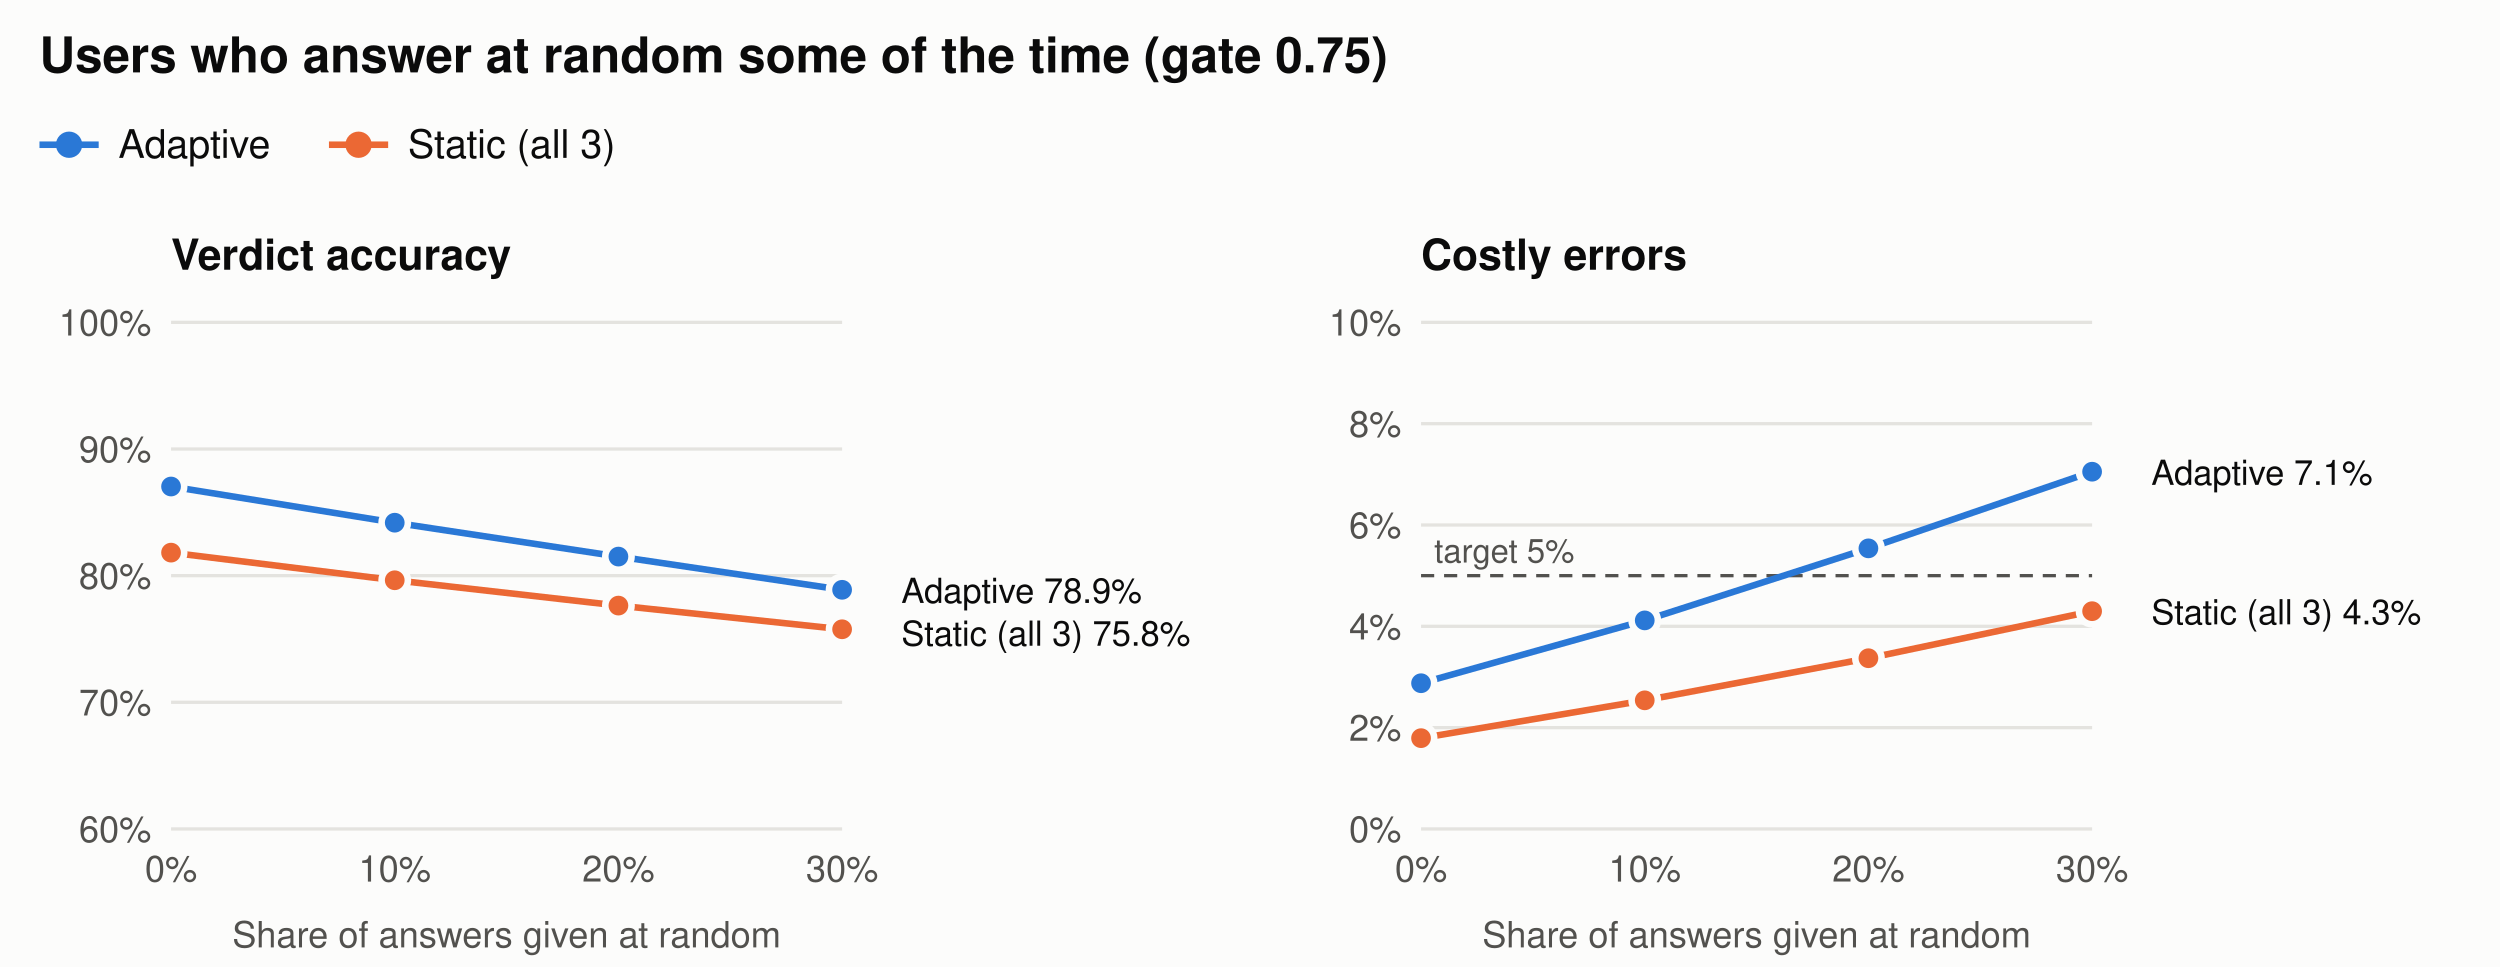
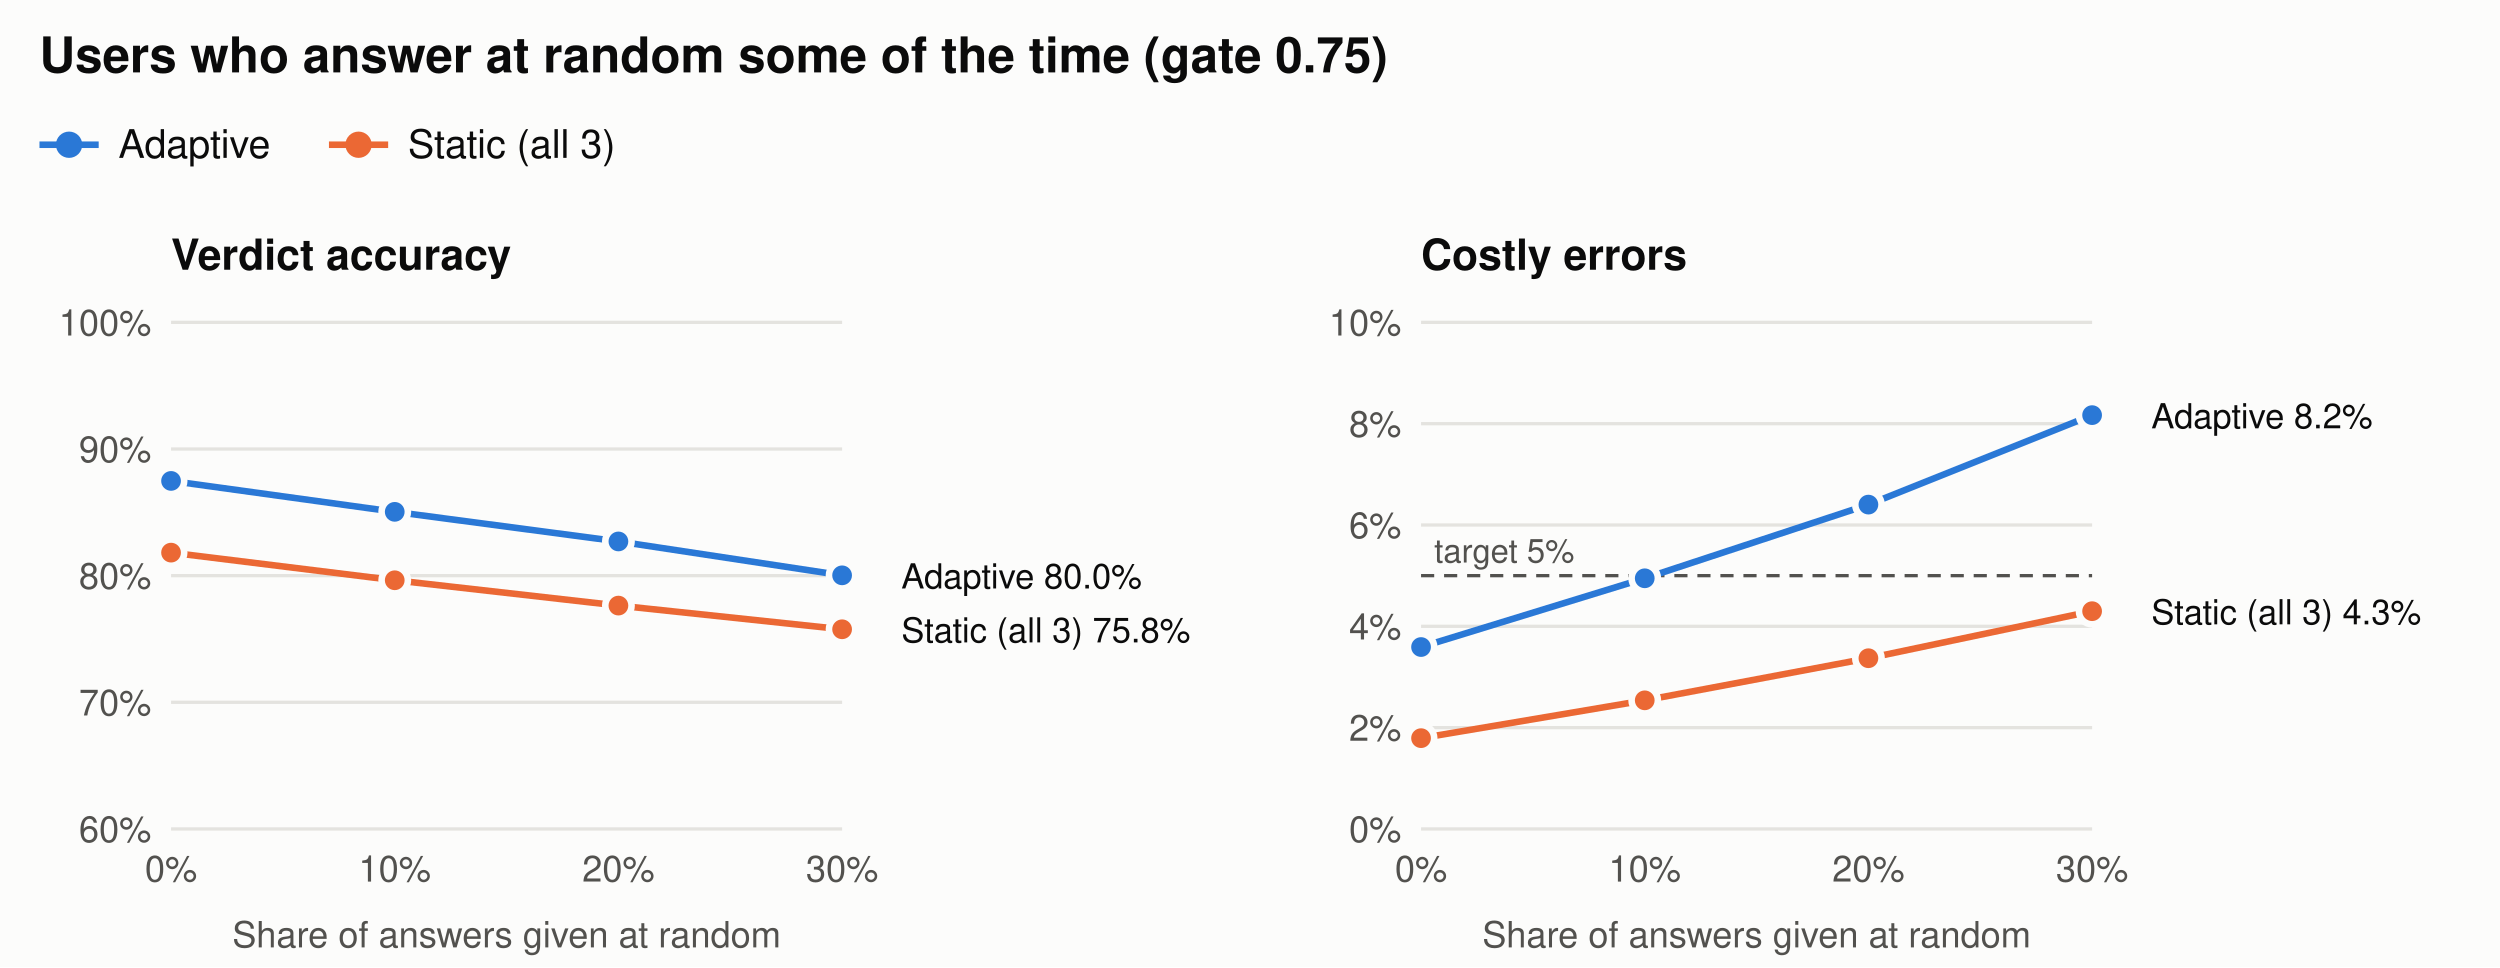
<svg xmlns="http://www.w3.org/2000/svg" width="760" height="294" viewBox="0 0 760 294" font-family="Helvetica, Arial, sans-serif" role="img" aria-label="Users who answer at random some of the time (gate 0.75)">
  <rect width="760" height="294" fill="#fcfcfb" />
  <text x="12" y="22" font-size="15" font-weight="700" fill="#0b0b0b">Users who answer at random some of the time (gate 0.75)</text>
  <line x1="12.0" x2="30.0" y1="44" y2="44" stroke="#2a78d6" stroke-width="2" />
  <circle cx="21.0" cy="44" r="4" fill="#2a78d6" />
  <text x="36.0" y="48" font-size="12" fill="#0b0b0b">Adaptive</text>
  <line x1="100.0" x2="118.0" y1="44" y2="44" stroke="#eb6834" stroke-width="2" />
  <circle cx="109.0" cy="44" r="4" fill="#eb6834" />
  <text x="124.0" y="48" font-size="12" fill="#0b0b0b">Static (all 3)</text>
  <text x="52" y="82" font-size="13" font-weight="600" fill="#0b0b0b">Verdict accuracy</text>
  <line x1="52" x2="256" y1="252.0" y2="252.0" stroke="#e4e3df" stroke-width="1" />
  <text x="46" y="256.0" font-size="11" text-anchor="end" fill="#52514e">60%</text>
  <line x1="52" x2="256" y1="213.5" y2="213.5" stroke="#e4e3df" stroke-width="1" />
  <text x="46" y="217.5" font-size="11" text-anchor="end" fill="#52514e">70%</text>
  <line x1="52" x2="256" y1="175.0" y2="175.0" stroke="#e4e3df" stroke-width="1" />
  <text x="46" y="179.0" font-size="11" text-anchor="end" fill="#52514e">80%</text>
  <line x1="52" x2="256" y1="136.5" y2="136.5" stroke="#e4e3df" stroke-width="1" />
  <text x="46" y="140.5" font-size="11" text-anchor="end" fill="#52514e">90%</text>
  <line x1="52" x2="256" y1="98.0" y2="98.0" stroke="#e4e3df" stroke-width="1" />
  <text x="46" y="102.0" font-size="11" text-anchor="end" fill="#52514e">100%</text>
  <text x="52.0" y="268" font-size="11" text-anchor="middle" fill="#52514e">0%</text>
  <text x="120.0" y="268" font-size="11" text-anchor="middle" fill="#52514e">10%</text>
  <text x="188.0" y="268" font-size="11" text-anchor="middle" fill="#52514e">20%</text>
  <text x="256.0" y="268" font-size="11" text-anchor="middle" fill="#52514e">30%</text>
  <text x="154.0" y="288" font-size="11" text-anchor="middle" fill="#52514e">Share of answers given at random</text>
-   <polyline points="52.0,147.9 120.0,158.9 188.0,169.2 256.0,179.3" fill="none" stroke="#2a78d6" stroke-width="2" stroke-linejoin="round" stroke-linecap="round" />
-   <circle cx="52.0" cy="147.9" r="4" fill="#2a78d6" stroke="#fcfcfb" stroke-width="2" />
-   <circle cx="120.0" cy="158.9" r="4" fill="#2a78d6" stroke="#fcfcfb" stroke-width="2" />
-   <circle cx="188.0" cy="169.2" r="4" fill="#2a78d6" stroke="#fcfcfb" stroke-width="2" />
-   <circle cx="256.0" cy="179.3" r="4" fill="#2a78d6" stroke="#fcfcfb" stroke-width="2" />
+   <polyline points="52.0,146.2 120.0,155.6 188.0,164.6 256.0,174.9" fill="none" stroke="#2a78d6" stroke-width="2" stroke-linejoin="round" stroke-linecap="round" />
+   <circle cx="52.0" cy="146.2" r="4" fill="#2a78d6" stroke="#fcfcfb" stroke-width="2" />
+   <circle cx="120.0" cy="155.6" r="4" fill="#2a78d6" stroke="#fcfcfb" stroke-width="2" />
+   <circle cx="188.0" cy="164.6" r="4" fill="#2a78d6" stroke="#fcfcfb" stroke-width="2" />
+   <circle cx="256.0" cy="174.9" r="4" fill="#2a78d6" stroke="#fcfcfb" stroke-width="2" />
  <polyline points="52.0,168.0 120.0,176.4 188.0,184.1 256.0,191.3" fill="none" stroke="#eb6834" stroke-width="2" stroke-linejoin="round" stroke-linecap="round" />
  <circle cx="52.0" cy="168.0" r="4" fill="#eb6834" stroke="#fcfcfb" stroke-width="2" />
  <circle cx="120.0" cy="176.4" r="4" fill="#eb6834" stroke="#fcfcfb" stroke-width="2" />
  <circle cx="188.0" cy="184.1" r="4" fill="#eb6834" stroke="#fcfcfb" stroke-width="2" />
  <circle cx="256.0" cy="191.3" r="4" fill="#eb6834" stroke="#fcfcfb" stroke-width="2" />
-   <text x="274" y="183.3" font-size="10.5" fill="#0b0b0b">Adaptive 78.9%</text>
-   <text x="274" y="196.3" font-size="10.5" fill="#0b0b0b">Static (all 3) 75.8%</text>
+   <text x="274" y="178.9" font-size="10.5" fill="#0b0b0b">Adaptive 80.0%</text>
+   <text x="274" y="195.3" font-size="10.5" fill="#0b0b0b">Static (all 3) 75.8%</text>
  <text x="432" y="82" font-size="13" font-weight="600" fill="#0b0b0b">Costly errors</text>
  <line x1="432" x2="636" y1="252.0" y2="252.0" stroke="#e4e3df" stroke-width="1" />
  <text x="426" y="256.0" font-size="11" text-anchor="end" fill="#52514e">0%</text>
  <line x1="432" x2="636" y1="221.2" y2="221.2" stroke="#e4e3df" stroke-width="1" />
  <text x="426" y="225.2" font-size="11" text-anchor="end" fill="#52514e">2%</text>
  <line x1="432" x2="636" y1="190.4" y2="190.4" stroke="#e4e3df" stroke-width="1" />
  <text x="426" y="194.4" font-size="11" text-anchor="end" fill="#52514e">4%</text>
  <line x1="432" x2="636" y1="159.6" y2="159.6" stroke="#e4e3df" stroke-width="1" />
  <text x="426" y="163.6" font-size="11" text-anchor="end" fill="#52514e">6%</text>
  <line x1="432" x2="636" y1="128.8" y2="128.8" stroke="#e4e3df" stroke-width="1" />
  <text x="426" y="132.8" font-size="11" text-anchor="end" fill="#52514e">8%</text>
  <line x1="432" x2="636" y1="98.0" y2="98.0" stroke="#e4e3df" stroke-width="1" />
  <text x="426" y="102.0" font-size="11" text-anchor="end" fill="#52514e">10%</text>
  <text x="432.0" y="268" font-size="11" text-anchor="middle" fill="#52514e">0%</text>
  <text x="500.0" y="268" font-size="11" text-anchor="middle" fill="#52514e">10%</text>
  <text x="568.0" y="268" font-size="11" text-anchor="middle" fill="#52514e">20%</text>
  <text x="636.0" y="268" font-size="11" text-anchor="middle" fill="#52514e">30%</text>
  <text x="534.0" y="288" font-size="11" text-anchor="middle" fill="#52514e">Share of answers given at random</text>
  <line x1="432" x2="636" y1="175.0" y2="175.0" stroke="#52514e" stroke-width="1" stroke-dasharray="4 3" />
  <text x="436" y="171.0" font-size="10" fill="#52514e">target 5%</text>
-   <polyline points="432.0,207.7 500.0,188.6 568.0,166.7 636.0,143.4" fill="none" stroke="#2a78d6" stroke-width="2" stroke-linejoin="round" stroke-linecap="round" />
-   <circle cx="432.0" cy="207.7" r="4" fill="#2a78d6" stroke="#fcfcfb" stroke-width="2" />
-   <circle cx="500.0" cy="188.6" r="4" fill="#2a78d6" stroke="#fcfcfb" stroke-width="2" />
-   <circle cx="568.0" cy="166.7" r="4" fill="#2a78d6" stroke="#fcfcfb" stroke-width="2" />
-   <circle cx="636.0" cy="143.4" r="4" fill="#2a78d6" stroke="#fcfcfb" stroke-width="2" />
+   <polyline points="432.0,196.7 500.0,175.8 568.0,153.4 636.0,126.2" fill="none" stroke="#2a78d6" stroke-width="2" stroke-linejoin="round" stroke-linecap="round" />
+   <circle cx="432.0" cy="196.7" r="4" fill="#2a78d6" stroke="#fcfcfb" stroke-width="2" />
+   <circle cx="500.0" cy="175.8" r="4" fill="#2a78d6" stroke="#fcfcfb" stroke-width="2" />
+   <circle cx="568.0" cy="153.4" r="4" fill="#2a78d6" stroke="#fcfcfb" stroke-width="2" />
+   <circle cx="636.0" cy="126.2" r="4" fill="#2a78d6" stroke="#fcfcfb" stroke-width="2" />
  <polyline points="432.0,224.4 500.0,212.9 568.0,200.1 636.0,185.8" fill="none" stroke="#eb6834" stroke-width="2" stroke-linejoin="round" stroke-linecap="round" />
  <circle cx="432.0" cy="224.4" r="4" fill="#eb6834" stroke="#fcfcfb" stroke-width="2" />
  <circle cx="500.0" cy="212.9" r="4" fill="#eb6834" stroke="#fcfcfb" stroke-width="2" />
  <circle cx="568.0" cy="200.1" r="4" fill="#eb6834" stroke="#fcfcfb" stroke-width="2" />
  <circle cx="636.0" cy="185.8" r="4" fill="#eb6834" stroke="#fcfcfb" stroke-width="2" />
-   <text x="654" y="147.4" font-size="10.5" fill="#0b0b0b">Adaptive 7.1%</text>
+   <text x="654" y="130.2" font-size="10.5" fill="#0b0b0b">Adaptive 8.2%</text>
  <text x="654" y="189.8" font-size="10.5" fill="#0b0b0b">Static (all 3) 4.3%</text>
</svg>
